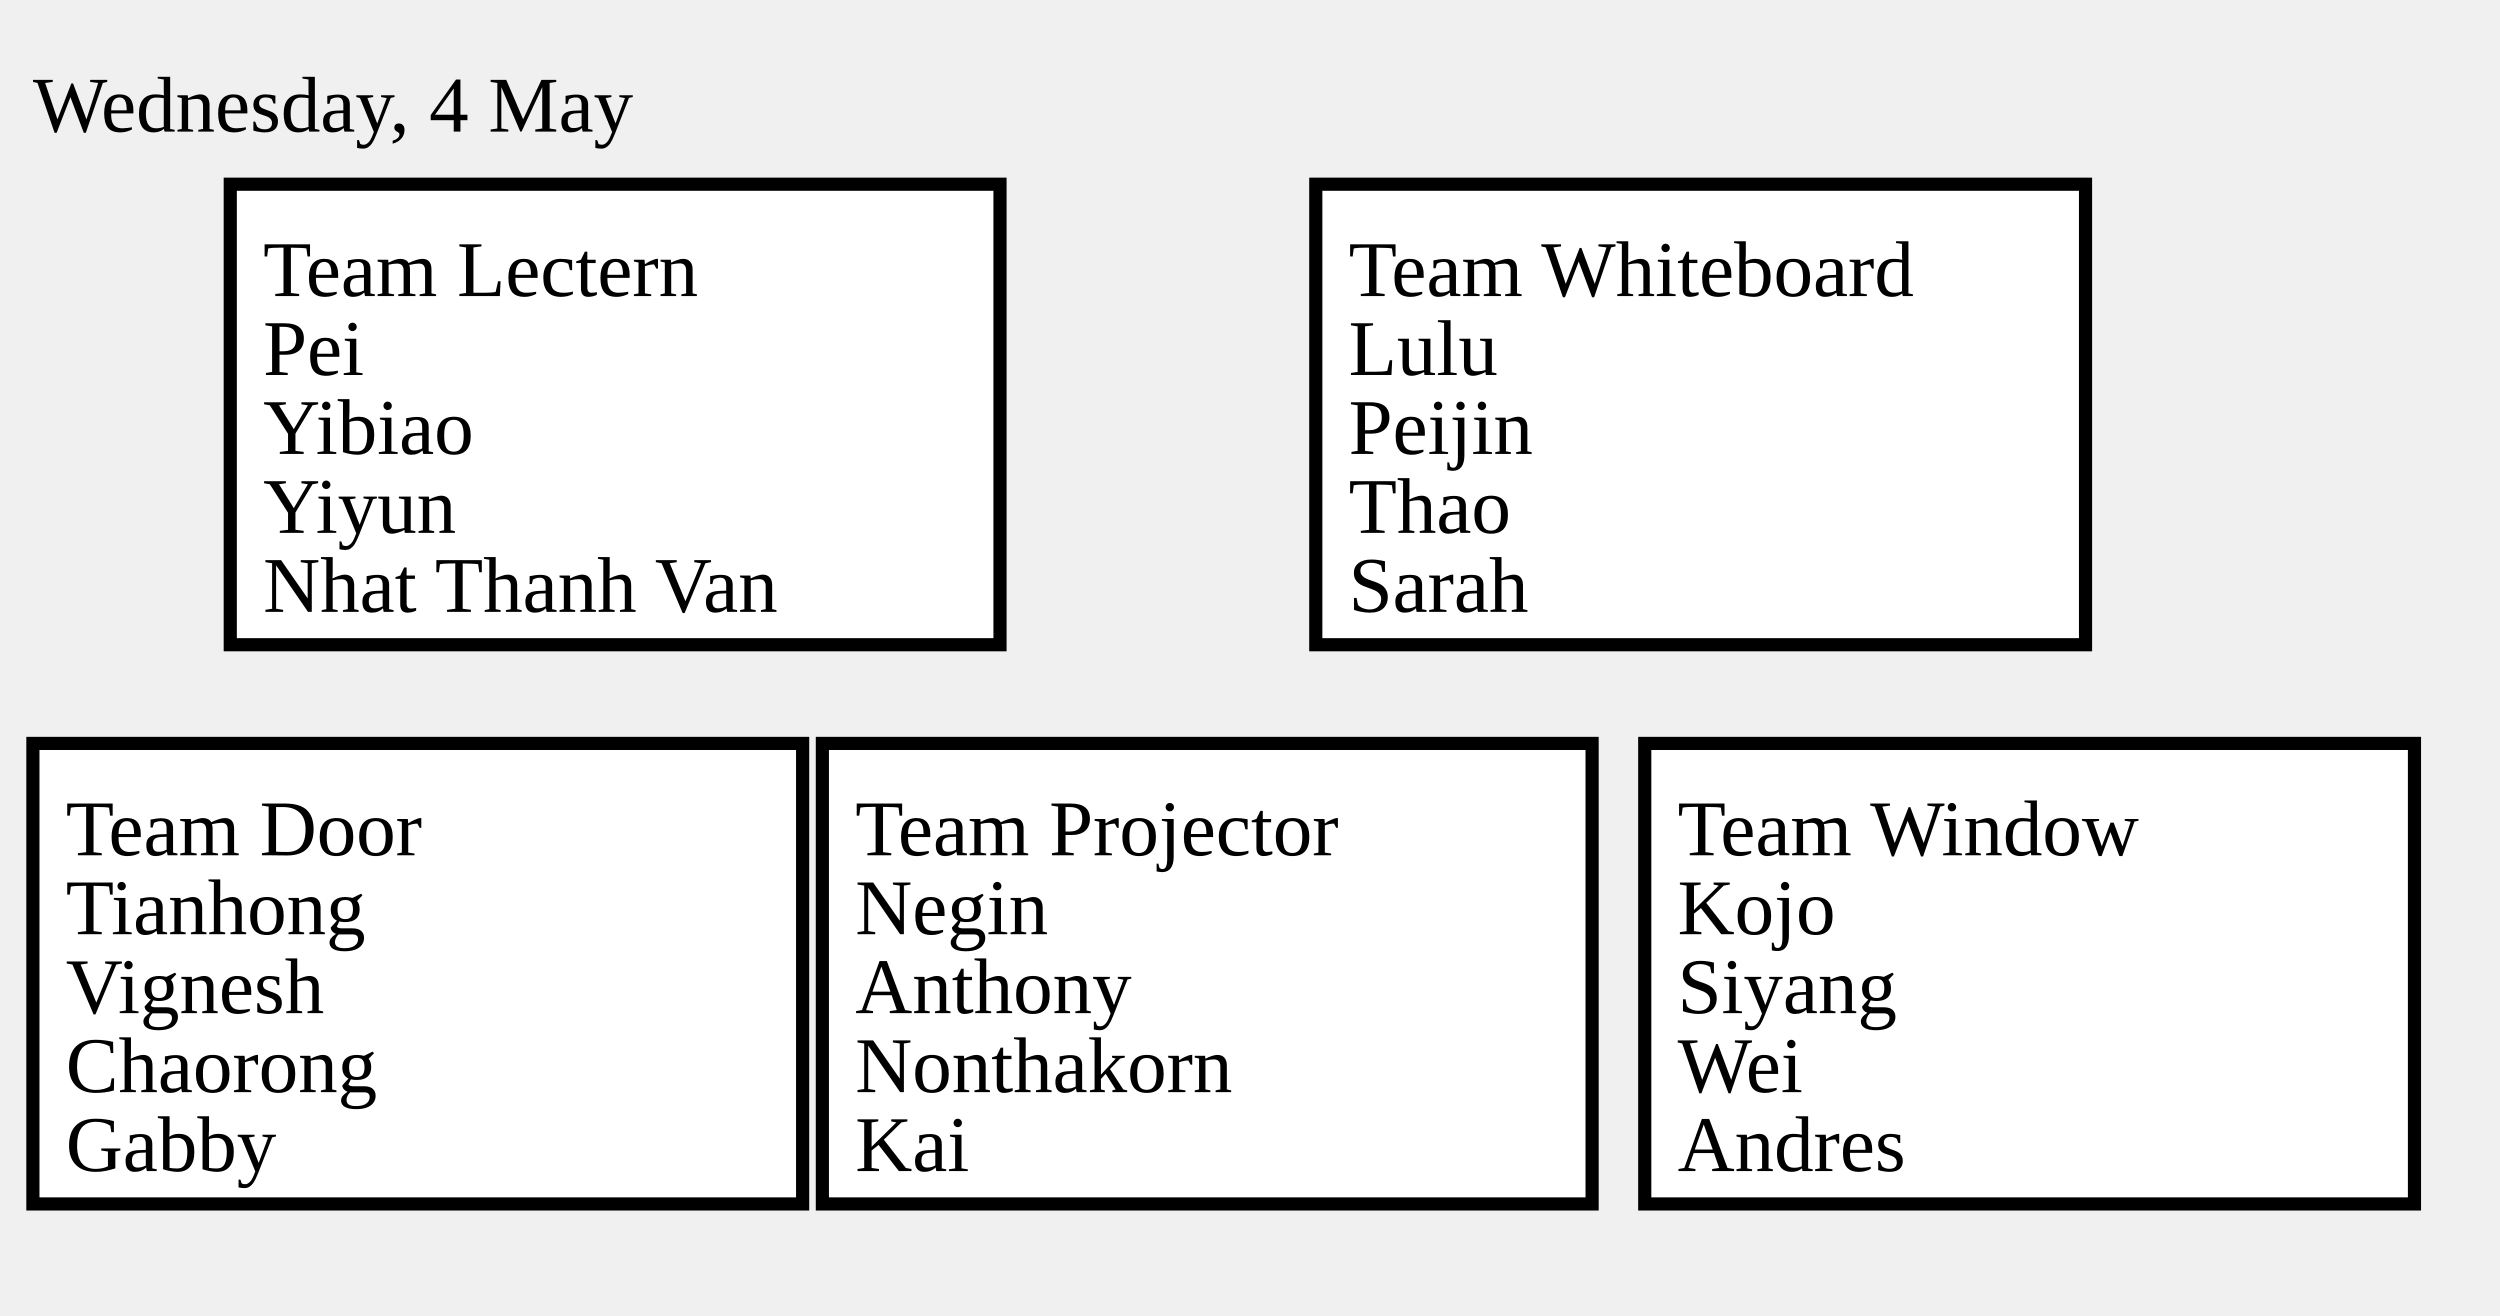
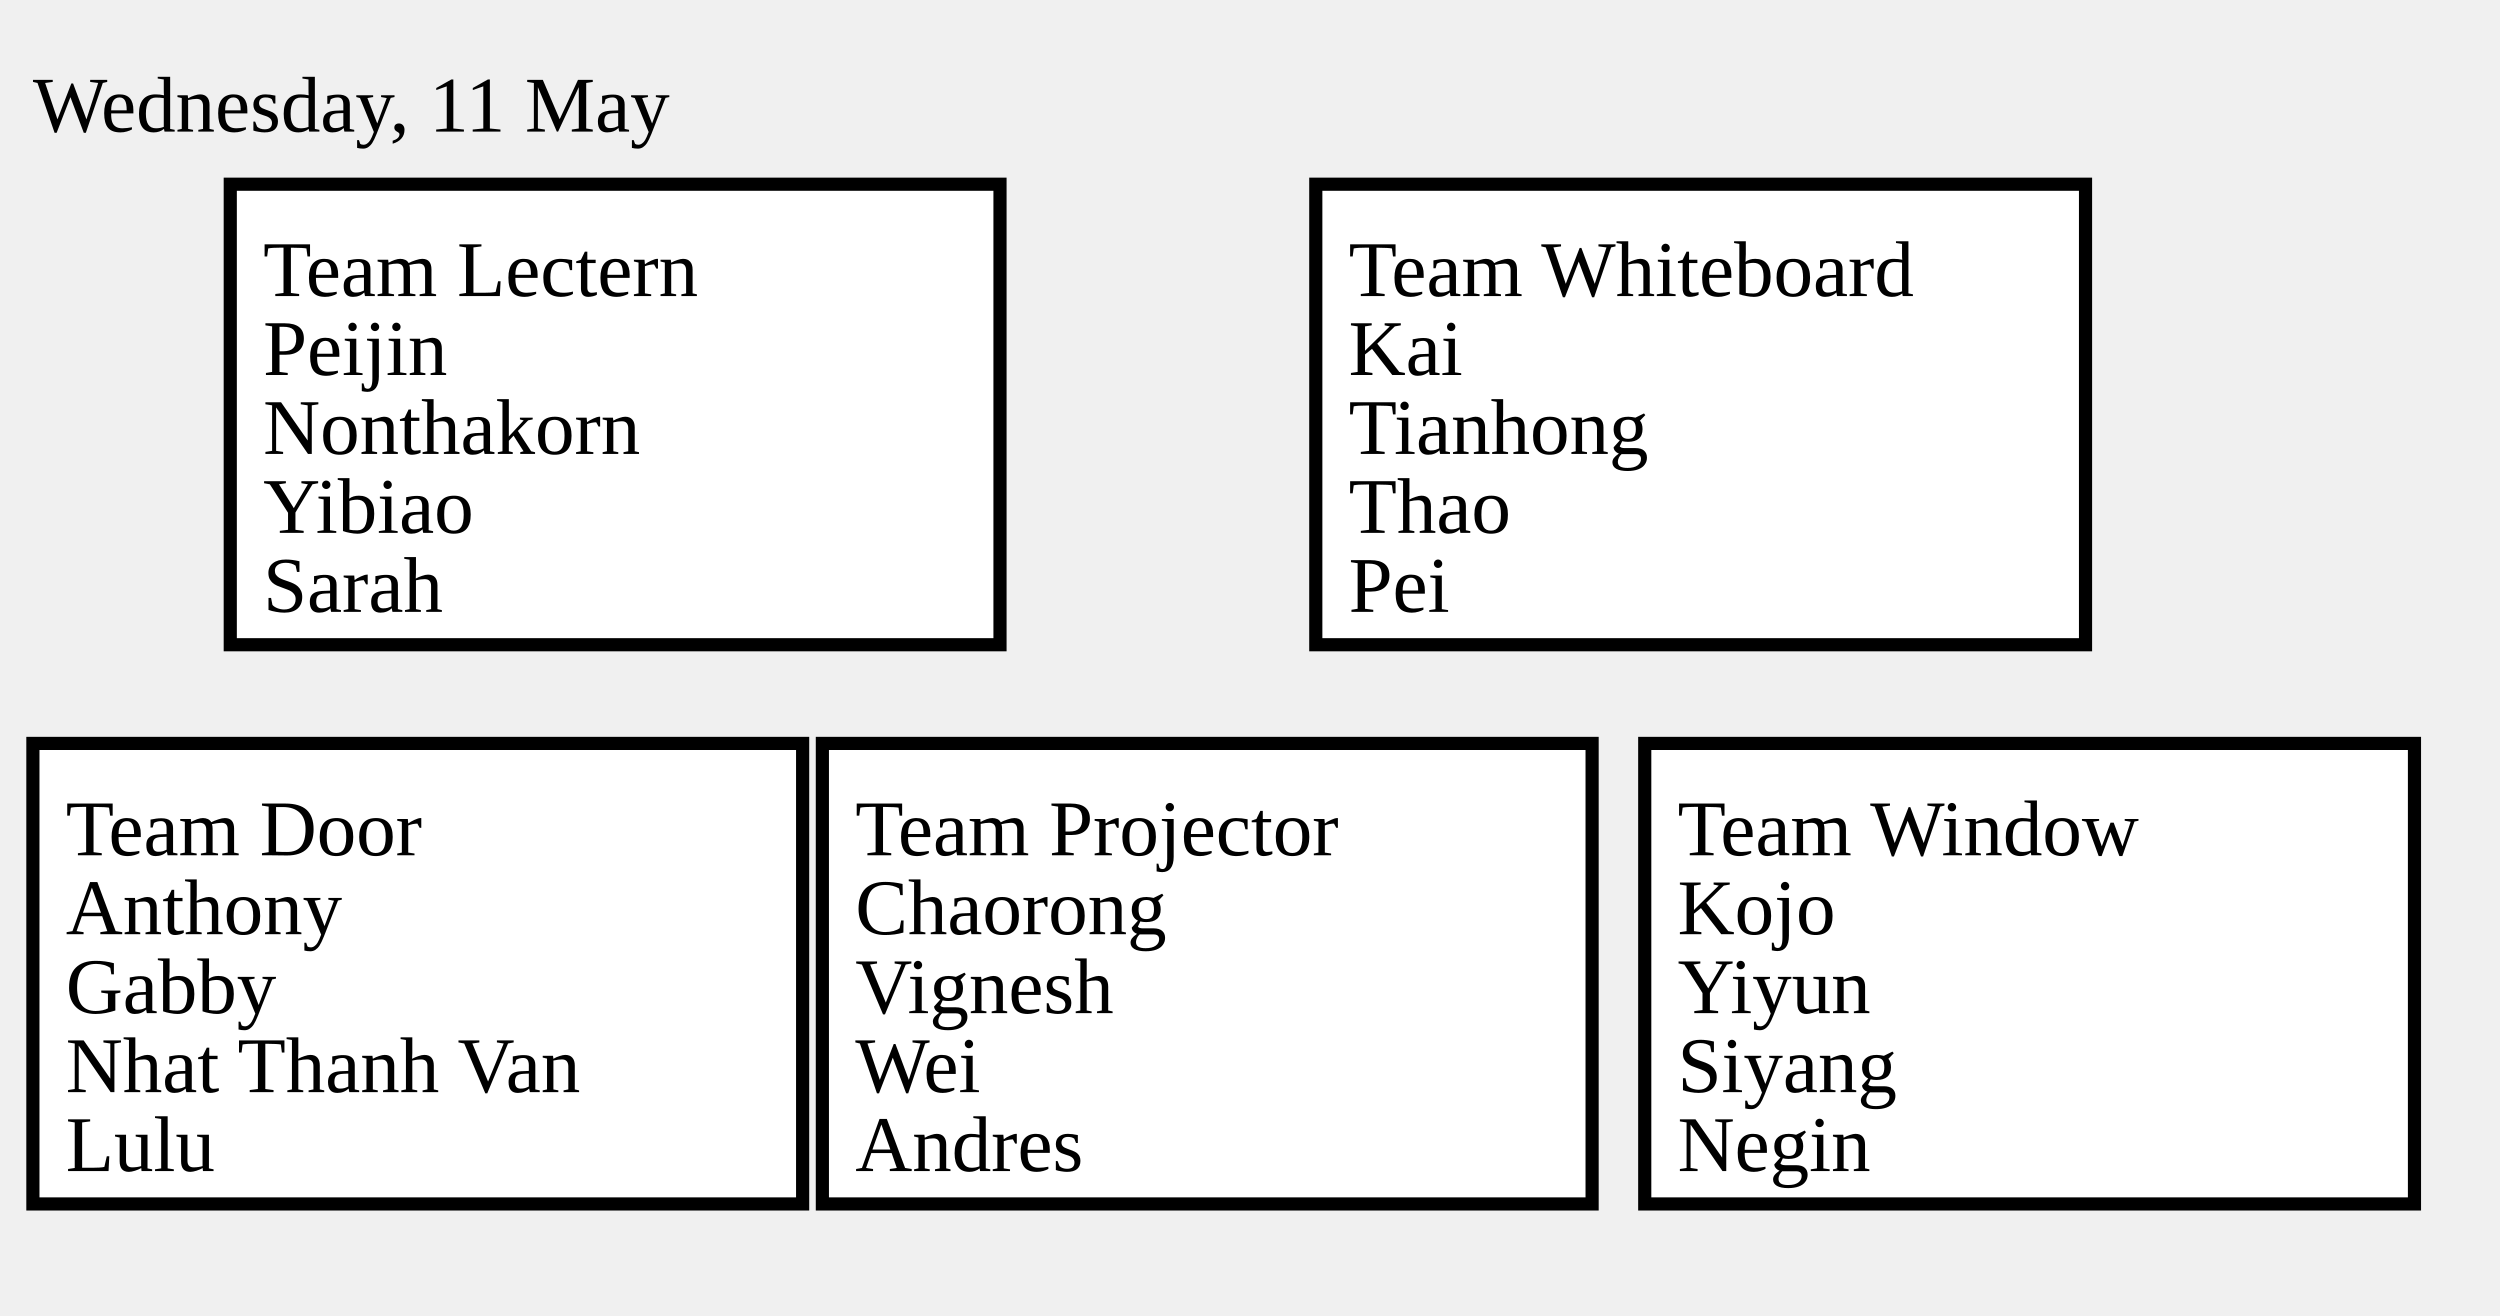
<svg xmlns="http://www.w3.org/2000/svg" width="380" height="200" viewBox="0 -200 380 200">
  <defs>
</defs>
  <rect x="200" y="-172.0" width="117" height="70" fill="#ffffff" stroke-width="2" stroke="black" />
  <text x="205" y="-155.0" font-size="12" fill="black" dy="0em">Team Whiteboard</text>
-   <text x="205" y="-143.0" font-size="12" fill="black" dy="0em">Lulu</text>
-   <text x="205" y="-131.0" font-size="12" fill="black" dy="0em">Peijin</text>
+   <text x="205" y="-143.0" font-size="12" fill="black" dy="0em">Kai</text>
+   <text x="205" y="-131.0" font-size="12" fill="black" dy="0em">Tianhong</text>
  <text x="205" y="-119.0" font-size="12" fill="black" dy="0em">Thao</text>
-   <text x="205" y="-107.0" font-size="12" fill="black" dy="0em">Sarah</text>
+   <text x="205" y="-107.0" font-size="12" fill="black" dy="0em">Pei</text>
  <rect x="5" y="-87.0" width="117" height="70" fill="#ffffff" stroke-width="2" stroke="black" />
  <text x="10" y="-70.0" font-size="12" fill="black" dy="0em">Team Door</text>
-   <text x="10" y="-58.0" font-size="12" fill="black" dy="0em">Tianhong</text>
-   <text x="10" y="-46.0" font-size="12" fill="black" dy="0em">Vignesh</text>
-   <text x="10" y="-34.0" font-size="12" fill="black" dy="0em">Chaorong</text>
-   <text x="10" y="-22.0" font-size="12" fill="black" dy="0em">Gabby</text>
+   <text x="10" y="-58.0" font-size="12" fill="black" dy="0em">Anthony</text>
+   <text x="10" y="-46.0" font-size="12" fill="black" dy="0em">Gabby</text>
+   <text x="10" y="-34.0" font-size="12" fill="black" dy="0em">Nhat Thanh Van</text>
+   <text x="10" y="-22.0" font-size="12" fill="black" dy="0em">Lulu</text>
  <rect x="250" y="-87.0" width="117" height="70" fill="#ffffff" stroke-width="2" stroke="black" />
  <text x="255" y="-70.0" font-size="12" fill="black" dy="0em">Team Window</text>
  <text x="255" y="-58.0" font-size="12" fill="black" dy="0em">Kojo</text>
-   <text x="255" y="-46.0" font-size="12" fill="black" dy="0em">Siyang</text>
-   <text x="255" y="-34.0" font-size="12" fill="black" dy="0em">Wei</text>
-   <text x="255" y="-22.0" font-size="12" fill="black" dy="0em">Andres</text>
+   <text x="255" y="-46.0" font-size="12" fill="black" dy="0em">Yiyun</text>
+   <text x="255" y="-34.0" font-size="12" fill="black" dy="0em">Siyang</text>
+   <text x="255" y="-22.0" font-size="12" fill="black" dy="0em">Negin</text>
  <rect x="35" y="-172.0" width="117" height="70" fill="#ffffff" stroke-width="2" stroke="black" />
  <text x="40" y="-155.0" font-size="12" fill="black" dy="0em">Team Lectern</text>
-   <text x="40" y="-143.0" font-size="12" fill="black" dy="0em">Pei</text>
-   <text x="40" y="-131.0" font-size="12" fill="black" dy="0em">Yibiao</text>
-   <text x="40" y="-119.0" font-size="12" fill="black" dy="0em">Yiyun</text>
-   <text x="40" y="-107.0" font-size="12" fill="black" dy="0em">Nhat Thanh Van</text>
+   <text x="40" y="-143.0" font-size="12" fill="black" dy="0em">Peijin</text>
+   <text x="40" y="-131.0" font-size="12" fill="black" dy="0em">Nonthakorn</text>
+   <text x="40" y="-119.0" font-size="12" fill="black" dy="0em">Yibiao</text>
+   <text x="40" y="-107.0" font-size="12" fill="black" dy="0em">Sarah</text>
  <rect x="125" y="-87.0" width="117" height="70" fill="#ffffff" stroke-width="2" stroke="black" />
  <text x="130" y="-70.0" font-size="12" fill="black" dy="0em">Team Projector</text>
-   <text x="130" y="-58.0" font-size="12" fill="black" dy="0em">Negin</text>
-   <text x="130" y="-46.0" font-size="12" fill="black" dy="0em">Anthony</text>
-   <text x="130" y="-34.0" font-size="12" fill="black" dy="0em">Nonthakorn</text>
-   <text x="130" y="-22.0" font-size="12" fill="black" dy="0em">Kai</text>
-   <text x="5" y="-180" font-size="12" fill="black" dy="0em">Wednesday, 4 May</text>
+   <text x="130" y="-58.0" font-size="12" fill="black" dy="0em">Chaorong</text>
+   <text x="130" y="-46.0" font-size="12" fill="black" dy="0em">Vignesh</text>
+   <text x="130" y="-34.0" font-size="12" fill="black" dy="0em">Wei</text>
+   <text x="130" y="-22.0" font-size="12" fill="black" dy="0em">Andres</text>
+   <text x="5" y="-180" font-size="12" fill="black" dy="0em">Wednesday, 11 May</text>
</svg>
